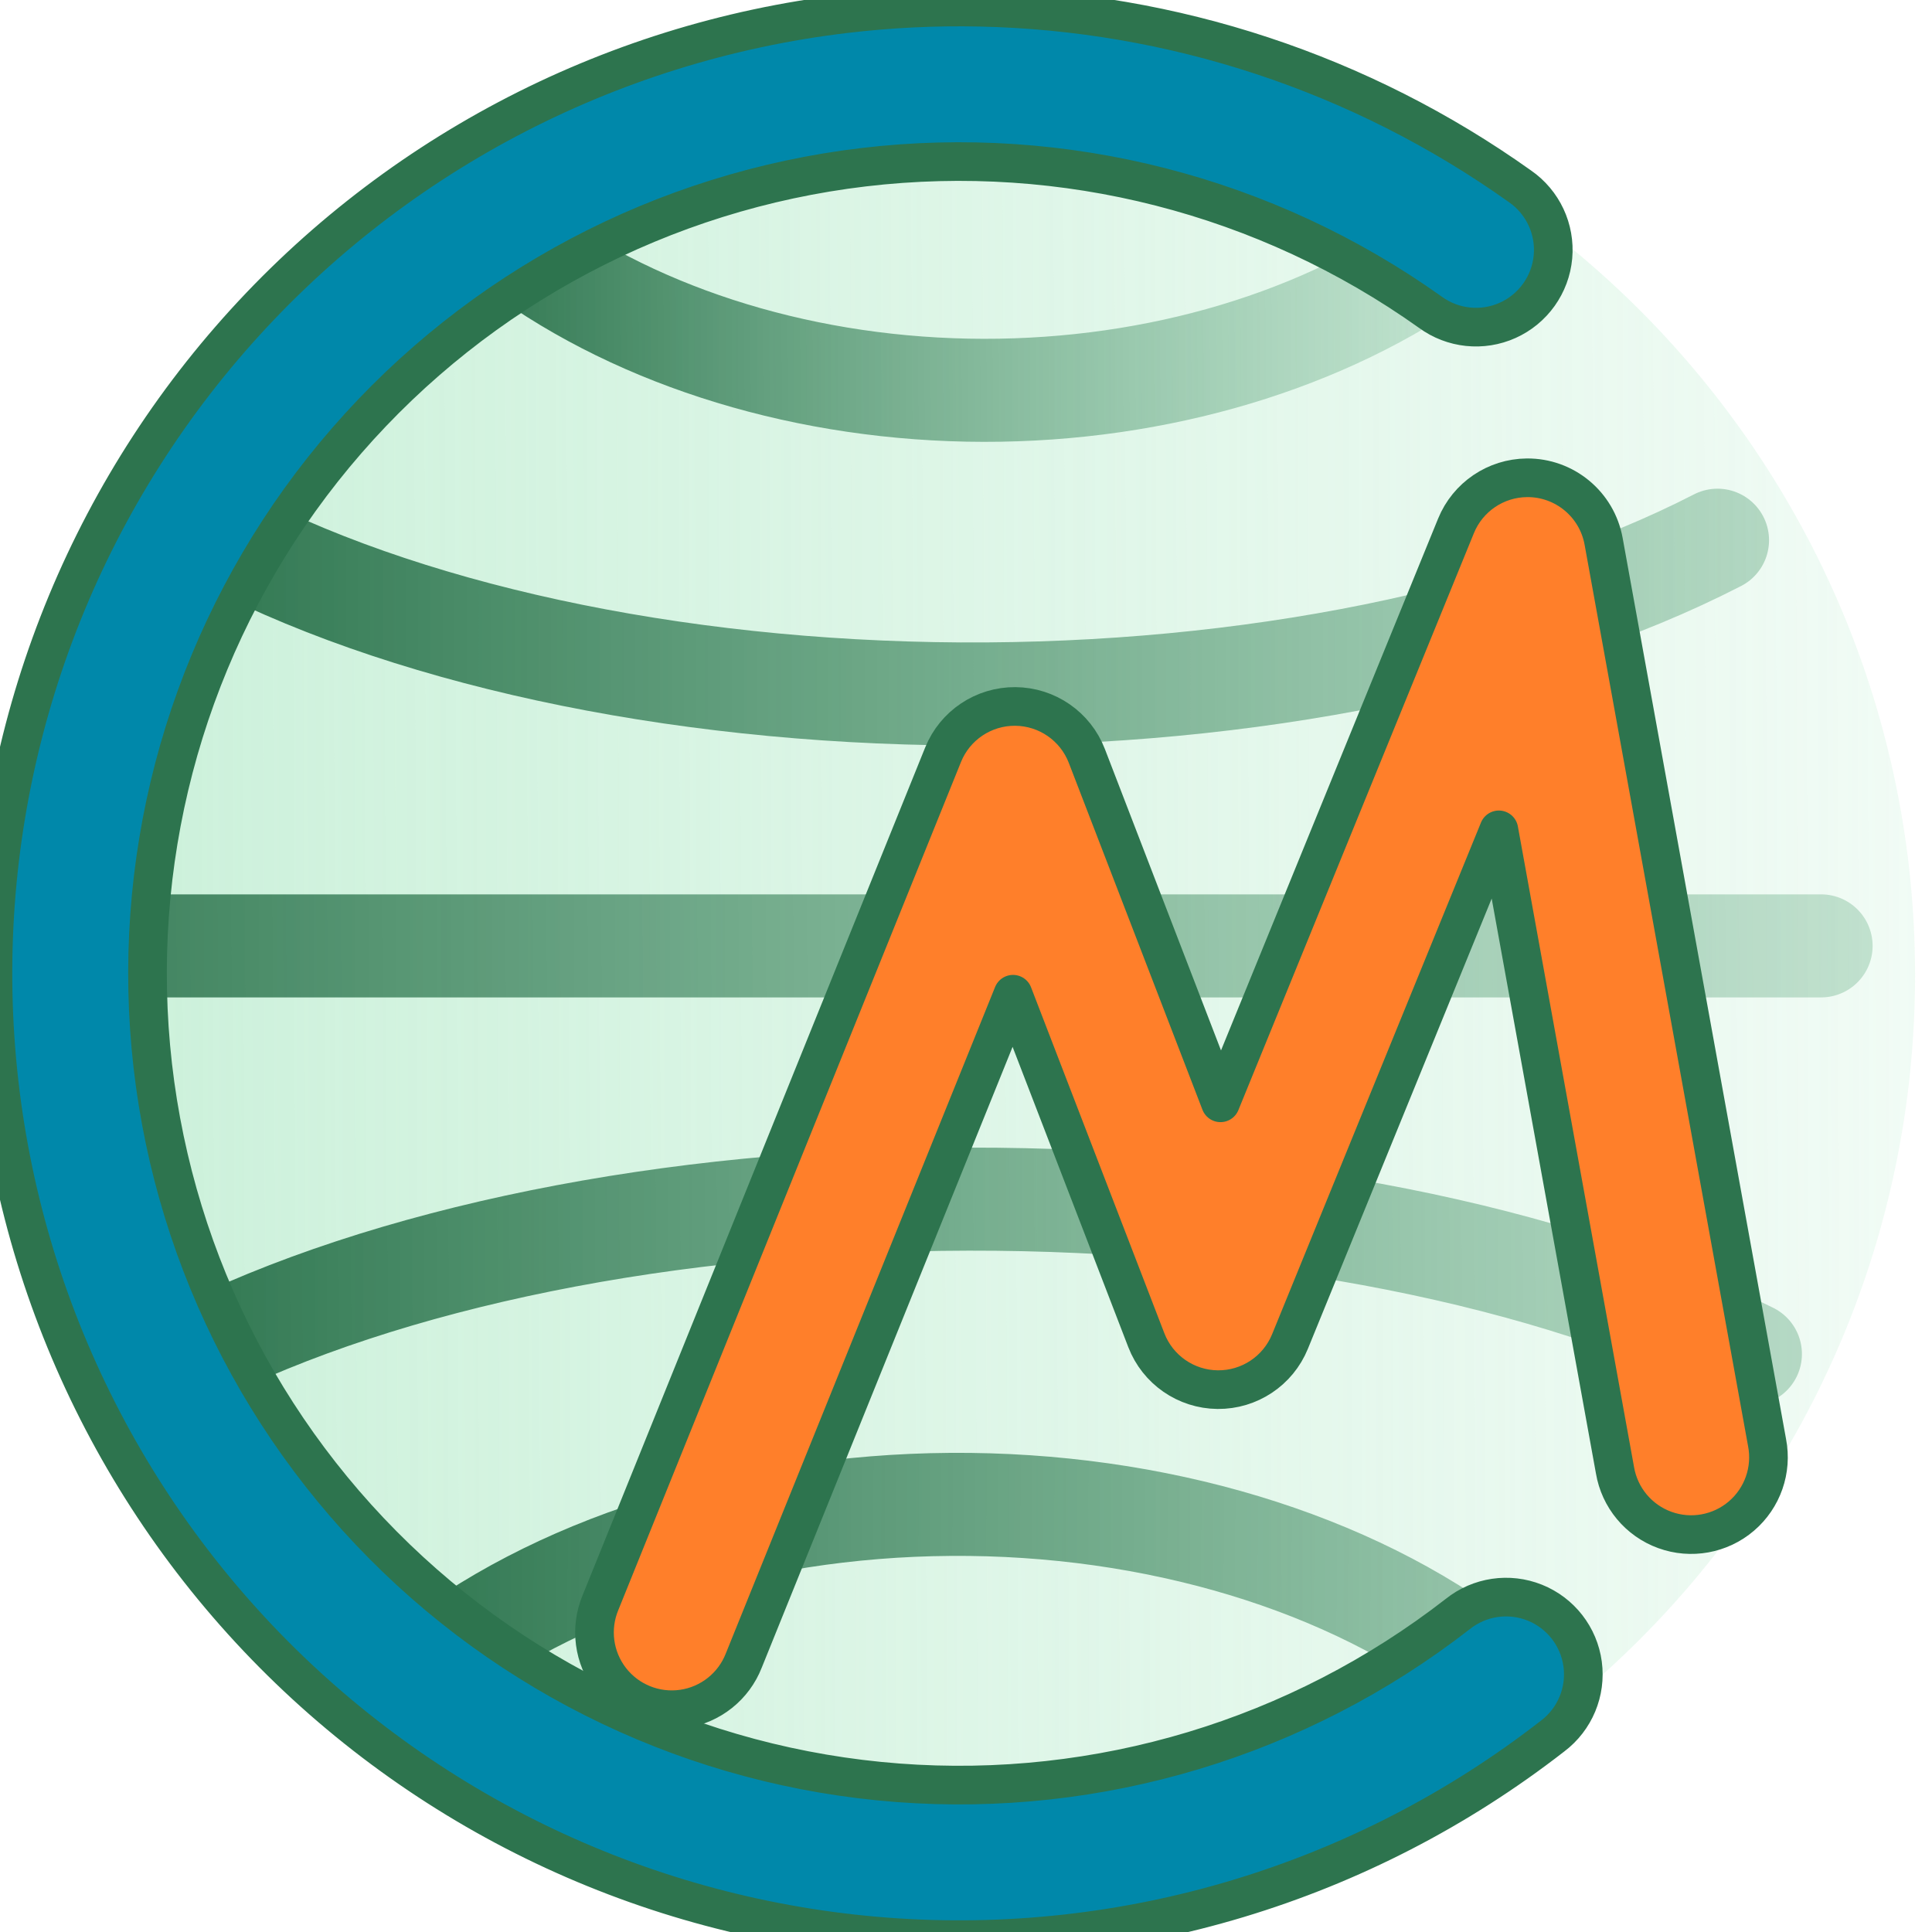
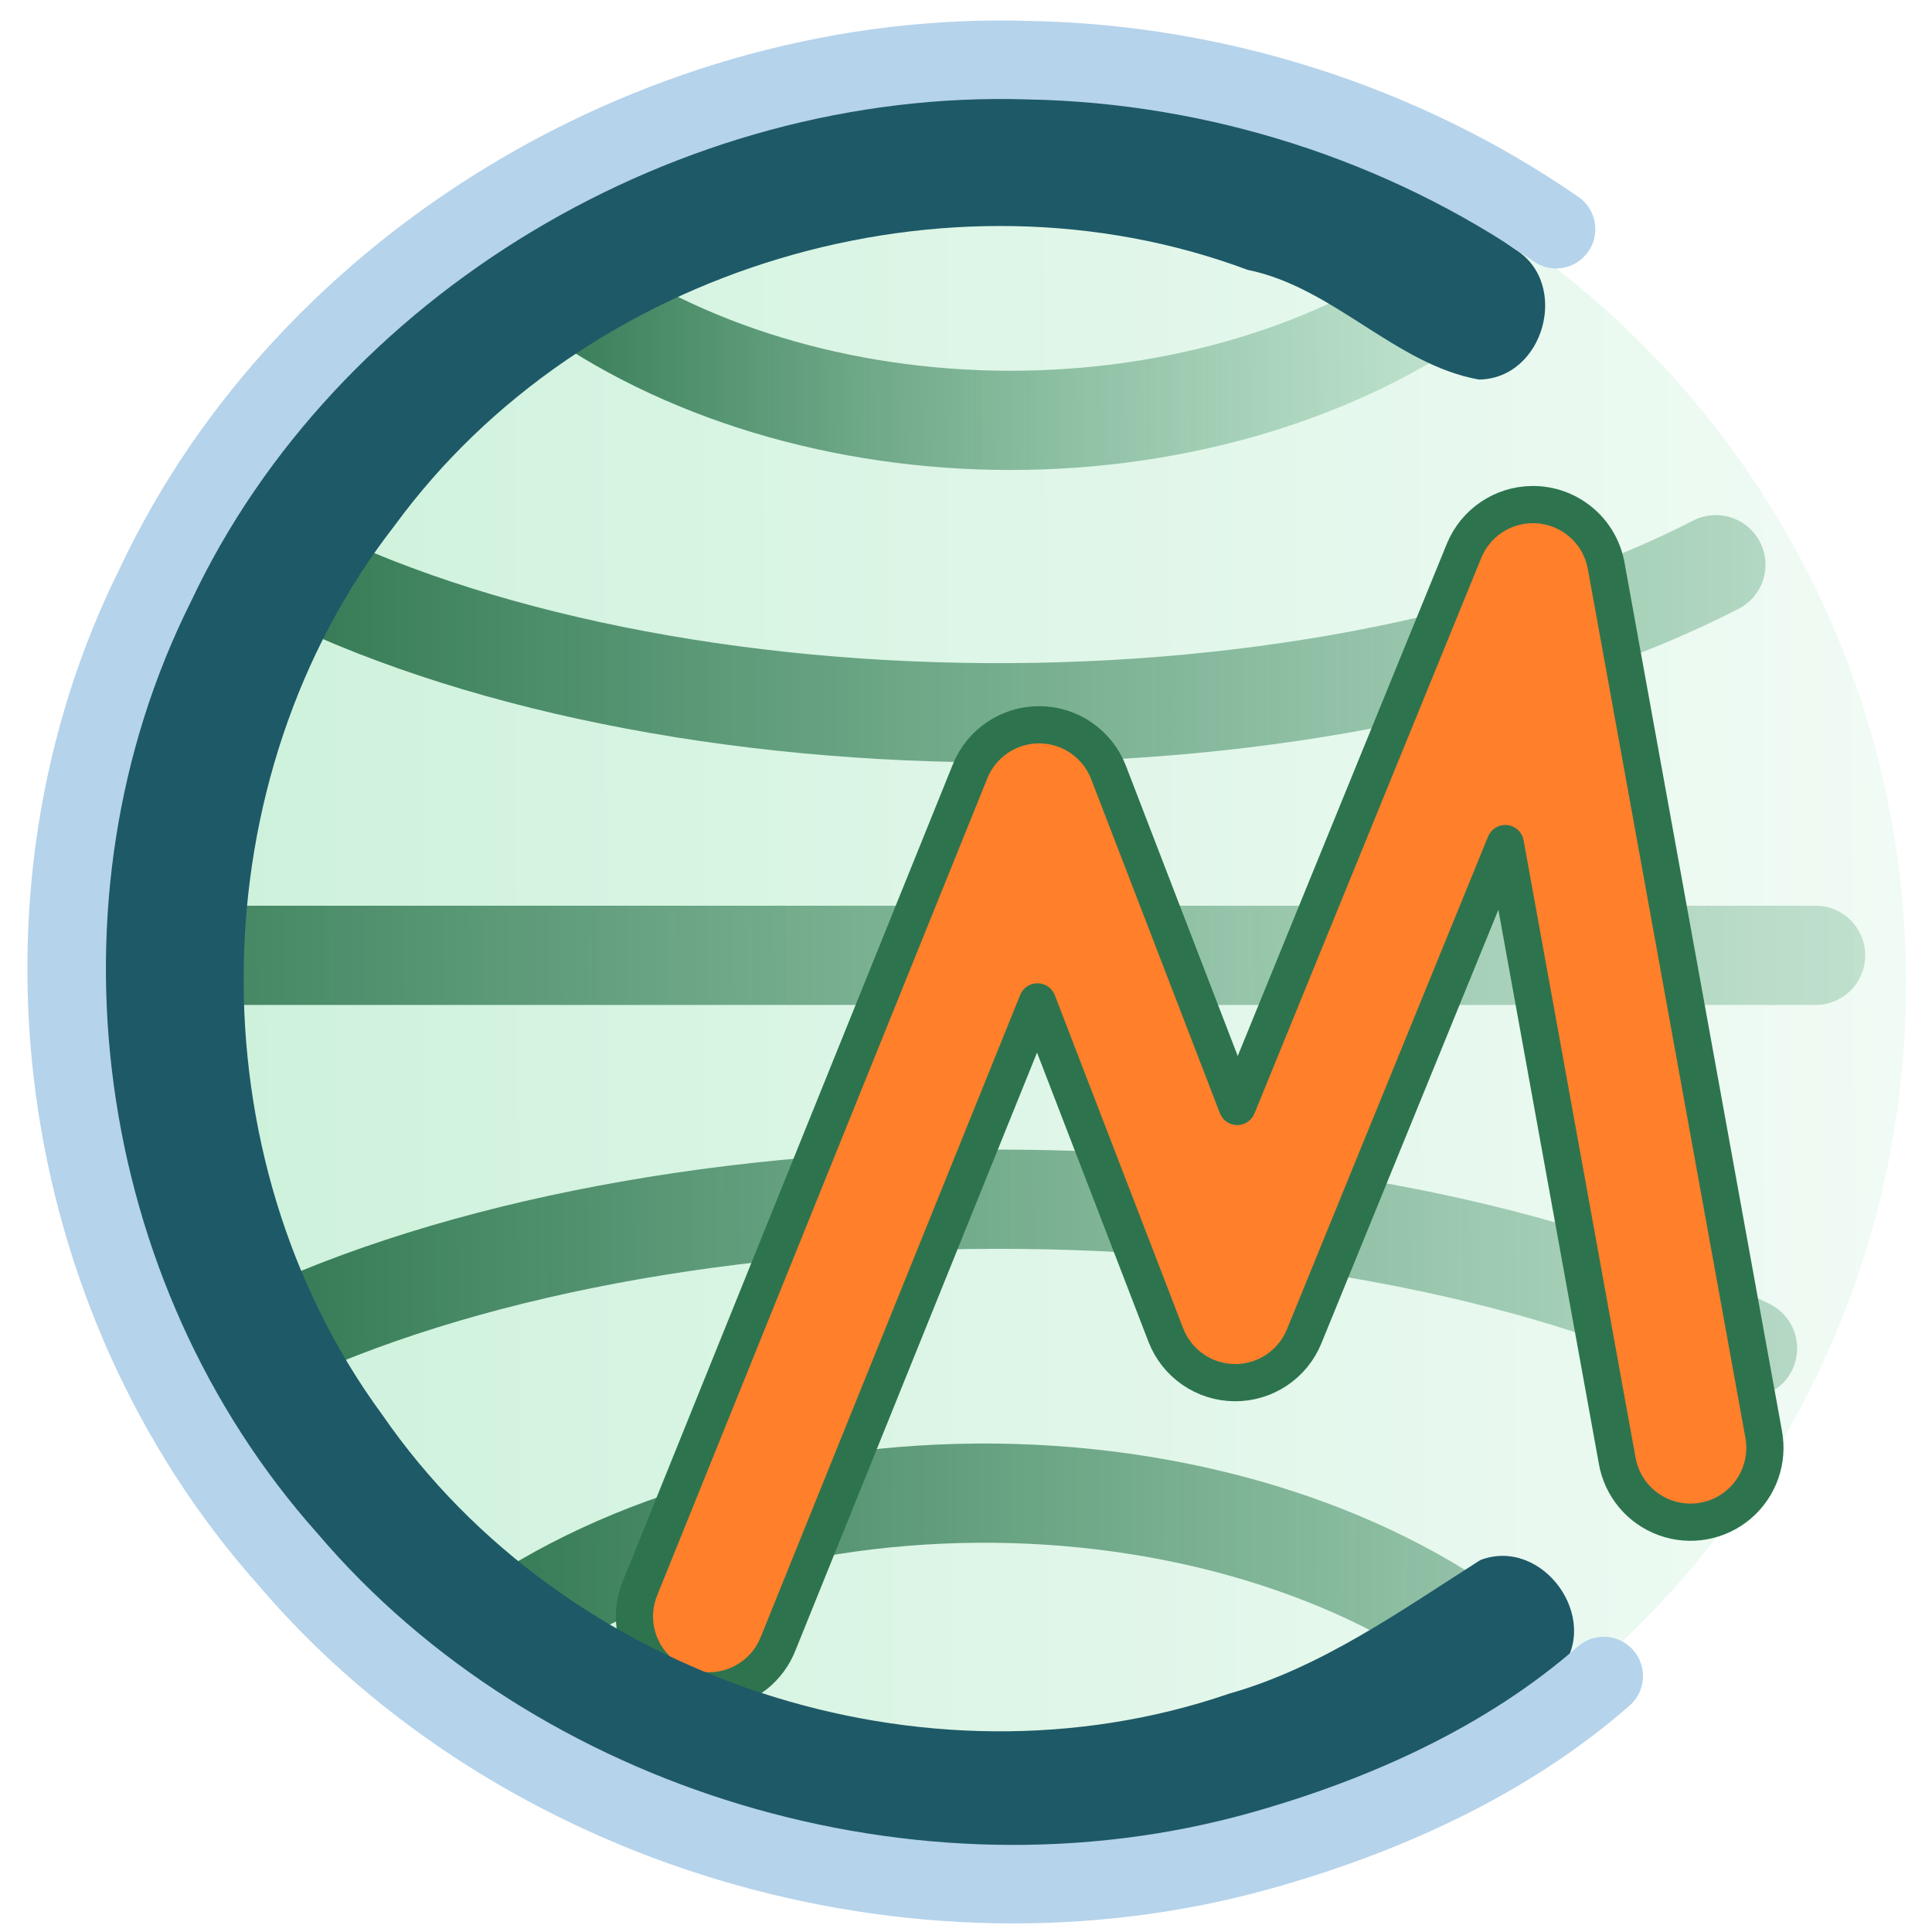
<svg xmlns="http://www.w3.org/2000/svg" xmlns:ns1="http://www.openswatchbook.org/uri/2009/osb" xmlns:xlink="http://www.w3.org/1999/xlink" width="1200" height="1200" viewBox="0 0 1200 1200" id="svg3336" version="1.1">
  <defs id="defs3338">
    <linearGradient id="linearGradient5929">
      <stop id="stop5931" offset="0" style="stop-color:#2d744e;stop-opacity:1" />
      <stop id="stop5933" offset="1" style="stop-color:#afe9c6;stop-opacity:0;" />
    </linearGradient>
    <linearGradient id="linearGradient5869">
      <stop style="stop-color:#afe9c6;stop-opacity:1;" offset="0" id="stop5871" />
-       <stop style="stop-color:#afe9c6;stop-opacity:0;" offset="1" id="stop5873" />
+       <stop style="stop-color:#ffffff;stop-opacity:1" offset="1" id="stop5873" />
    </linearGradient>
    <linearGradient id="linearGradient4335" ns1:paint="gradient">
      <stop style="stop-color:#ff7f2a;stop-opacity:1;" offset="0" id="stop4337" />
      <stop style="stop-color:#ff7f2a;stop-opacity:0;" offset="1" id="stop4339" />
    </linearGradient>
    <linearGradient id="linearGradient4160" ns1:paint="gradient">
      <stop style="stop-color:#2a7fff;stop-opacity:1;" offset="0" id="stop4162" />
      <stop style="stop-color:#2a7fff;stop-opacity:0;" offset="1" id="stop4164" />
    </linearGradient>
-     <linearGradient xlink:href="#linearGradient5869" id="linearGradient5879" x1="25.861" y1="444.469" x2="1634.59" y2="438.885" gradientUnits="userSpaceOnUse" />
-     <linearGradient xlink:href="#linearGradient5929" id="linearGradient5903" x1="233.427" y1="-825.961" x2="2024.961" y2="-837.13" gradientUnits="userSpaceOnUse" />
-     <linearGradient xlink:href="#linearGradient5929" id="linearGradient5905" x1="89.273" y1="-632.91" x2="2022.638" y2="-621.741" gradientUnits="userSpaceOnUse" />
-     <linearGradient xlink:href="#linearGradient5929" id="linearGradient5907" x1="32.111" y1="426.522" x2="2016.332" y2="415.353" gradientUnits="userSpaceOnUse" />
-     <linearGradient xlink:href="#linearGradient5929" id="linearGradient5909" x1="102.698" y1="219.503" x2="2013.377" y2="219.503" gradientUnits="userSpaceOnUse" />
-     <linearGradient xlink:href="#linearGradient5929" id="linearGradient5911" x1="286.892" y1="34.847" x2="1269.799" y2="29.263" gradientUnits="userSpaceOnUse" />
+     <linearGradient xlink:href="#linearGradient5869" id="linearGradient5879" x1="25.861" y1="444.469" x2="1634.59" y2="438.885" gradientUnits="userSpaceOnUse" gradientTransform="matrix(0.9629515,0,0,0.9629515,38.62977,21.67487)" />
+     <linearGradient xlink:href="#linearGradient5929" id="linearGradient5903" x1="233.427" y1="-825.961" x2="2024.961" y2="-837.13" gradientUnits="userSpaceOnUse" gradientTransform="matrix(0.9629515,0,0,0.9629515,38.62977,-21.67487)" />
+     <linearGradient xlink:href="#linearGradient5929" id="linearGradient5905" x1="89.273" y1="-632.91" x2="2022.638" y2="-621.741" gradientUnits="userSpaceOnUse" gradientTransform="matrix(0.9629515,0,0,0.9629515,38.62977,-21.67487)" />
+     <linearGradient xlink:href="#linearGradient5929" id="linearGradient5907" x1="32.111" y1="426.522" x2="2016.332" y2="415.353" gradientUnits="userSpaceOnUse" gradientTransform="matrix(0.9629515,0,0,0.9629515,38.62977,21.67487)" />
+     <linearGradient xlink:href="#linearGradient5929" id="linearGradient5909" x1="102.698" y1="219.503" x2="2013.377" y2="219.503" gradientUnits="userSpaceOnUse" gradientTransform="matrix(0.9629515,0,0,0.9629515,38.62977,21.67487)" />
+     <linearGradient xlink:href="#linearGradient5929" id="linearGradient5911" x1="286.892" y1="34.847" x2="1269.799" y2="29.263" gradientUnits="userSpaceOnUse" gradientTransform="matrix(0.9629515,0,0,0.9629515,38.62977,21.67487)" />
  </defs>
  <g id="layer1" transform="translate(-3.920292,160.9822)">
-     <circle style="opacity:0.653;fill:url(#linearGradient5879);fill-opacity:1;stroke:none;stroke-width:96;stroke-linecap:round;stroke-miterlimit:4;stroke-dasharray:none;stroke-opacity:1;stroke-linejoin:round" id="path5865" cx="609.638" cy="444.469" r="583.777" />
-     <path style="fill:none;stroke:url(#linearGradient5909);stroke-width:64;stroke-linecap:round;stroke-linejoin:round;stroke-miterlimit:4;stroke-dasharray:none;stroke-opacity:1;fill-opacity:1" id="path4188-7" d="M 1070.7,174.552 A 623.105,289.237 0 0 1 600.274,270.041 623.105,289.237 0 0 1 135.099,169.161" />
-     <path style="fill:none;fill-rule:evenodd;stroke:url(#linearGradient5907);stroke-width:64;stroke-linecap:round;stroke-linejoin:round;stroke-miterlimit:4;stroke-dasharray:none;stroke-opacity:0.914;fill-opacity:1" d="m 64.567,426.522 1070.467,0" id="path4241" />
-     <path style="fill:none;stroke:url(#linearGradient5905);stroke-width:64;stroke-linecap:round;stroke-linejoin:round;stroke-miterlimit:4;stroke-dasharray:none;stroke-opacity:1;fill-opacity:1" id="path4188-7-6" d="m 1091.127,-680.018 a 646.749,287.244 0 0 1 -485.623,96.195 646.749,287.244 0 0 1 -483.824,-97.967" transform="scale(1,-1)" />
-     <path style="fill:none;stroke:url(#linearGradient5911);stroke-width:64;stroke-linecap:round;stroke-linejoin:round;stroke-miterlimit:4;stroke-dasharray:none;stroke-opacity:1;fill-opacity:1" id="path4188-7-62" d="M 896.77,-0.151 A 407.098,295.244 0 0 1 604.759,81.353 407.098,295.244 0 0 1 319.254,-11.488" />
-     <path style="fill:none;stroke:url(#linearGradient5903);stroke-width:64;stroke-linecap:round;stroke-linejoin:round;stroke-miterlimit:4;stroke-dasharray:none;stroke-opacity:1;fill-opacity:1" id="path4188-7-62-0" d="M 925.963,-873.53 A 433.62,291.459 0 0 1 594.256,-773.416 433.62,291.459 0 0 1 265.782,-878.235" transform="scale(1,-1)" />
-     <path style="color:#000000;font-style:normal;font-variant:normal;font-weight:normal;font-stretch:normal;font-size:medium;line-height:normal;font-family:sans-serif;text-indent:0;text-align:start;text-decoration:none;text-decoration-line:none;text-decoration-style:solid;text-decoration-color:#000000;letter-spacing:normal;word-spacing:normal;text-transform:none;direction:ltr;block-progression:tb;writing-mode:lr-tb;baseline-shift:baseline;text-anchor:start;white-space:normal;clip-rule:nonzero;display:inline;overflow:visible;visibility:visible;opacity:1;isolation:auto;mix-blend-mode:normal;color-interpolation:sRGB;color-interpolation-filters:linearRGB;solid-color:#000000;solid-opacity:1;fill:#ff7f2a;fill-opacity:1;fill-rule:evenodd;stroke:#2d744e;stroke-width:24;stroke-linecap:round;stroke-linejoin:round;stroke-miterlimit:4;stroke-dasharray:none;stroke-dashoffset:0;stroke-opacity:1;color-rendering:auto;image-rendering:auto;shape-rendering:auto;text-rendering:auto;enable-background:accumulate" d="m 952.289,135.779 a 48.005,48.005 0 0 0 -44.01,29.844 l -146.289,358.375 -83.018,-215.455 a 48.005,48.005 0 0 0 -89.295,-0.725 L 376.9,834.402 a 48.005,48.005 0 1 0 89.01,35.967 l 167.211,-413.82 82.791,214.867 a 48.005,48.005 0 0 0 89.23,0.883 L 934.889,354.451 1007.002,752.117 a 48.005,48.005 0 1 0 94.461,-17.129 L 999.949,175.199 A 48.005,48.005 0 0 0 952.289,135.779 Z" id="path4325" />
-     <path style="color:#000000;font-style:normal;font-variant:normal;font-weight:normal;font-stretch:normal;font-size:medium;line-height:normal;font-family:sans-serif;text-indent:0;text-align:start;text-decoration:none;text-decoration-line:none;text-decoration-style:solid;text-decoration-color:#000000;letter-spacing:normal;word-spacing:normal;text-transform:none;direction:ltr;block-progression:tb;writing-mode:lr-tb;baseline-shift:baseline;text-anchor:start;white-space:normal;clip-rule:nonzero;display:inline;overflow:visible;visibility:visible;opacity:1;isolation:auto;mix-blend-mode:normal;color-interpolation:sRGB;color-interpolation-filters:linearRGB;solid-color:#000000;solid-opacity:1;fill:#0088aa;fill-opacity:1;fill-rule:nonzero;stroke:#2d744e;stroke-width:24;stroke-linecap:round;stroke-linejoin:round;stroke-miterlimit:4;stroke-dasharray:none;stroke-dashoffset:0;stroke-opacity:1;color-rendering:auto;image-rendering:auto;shape-rendering:auto;text-rendering:auto;enable-background:accumulate" d="m 612.318,-156.5 c -27.662,-0.58 -55.473,0.751 -83.238,4.043 C 380.999,-134.901 244.724,-62.827 146.865,49.689 49.007,162.205 -3.474,307.159 -0.326,456.244 2.822,605.329 61.374,747.939 163.895,856.225 266.415,964.51 405.611,1030.766 554.301,1042.057 702.991,1053.347 850.597,1008.868 968.293,917.305 A 48.005,48.005 0 1 0 909.346,841.533 C 810.455,918.467 686.503,955.819 561.57,946.332 436.638,936.845 319.747,881.206 233.607,790.223 147.467,699.239 98.297,579.483 95.652,454.219 93.008,328.955 137.078,207.228 219.301,112.689 301.524,18.151 415.962,-42.374 540.383,-57.125 664.803,-71.876 790.222,-39.788 892.271,32.902 a 48.005,48.005 0 1 0 55.697,-78.191 C 849.286,-115.582 732.188,-153.987 612.318,-156.5 Z" id="path5867" />
+     <circle style="opacity:0.653;fill:url(#linearGradient5879);fill-opacity:1;stroke:none;stroke-width:96;stroke-linecap:round;stroke-linejoin:round;stroke-miterlimit:4;stroke-dasharray:none;stroke-opacity:1" id="path5865" cx="625.682" cy="449.677" r="562.149" />
+     <path style="fill:none;fill-opacity:1;stroke:url(#linearGradient5909);stroke-width:61.629;stroke-linecap:round;stroke-linejoin:round;stroke-miterlimit:4;stroke-dasharray:none;stroke-opacity:1" id="path4188-7" d="M 1069.662,189.76 A 600.02,278.522 0 0 1 616.664,281.711 600.02,278.522 0 0 1 168.724,184.568" />
+     <path style="fill:none;fill-opacity:1;fill-rule:evenodd;stroke:url(#linearGradient5907);stroke-width:61.629;stroke-linecap:round;stroke-linejoin:round;stroke-miterlimit:4;stroke-dasharray:none;stroke-opacity:0.914" d="m 100.805,432.395 1030.808,0" id="path4241" />
+     <path style="fill:none;fill-opacity:1;stroke:url(#linearGradient5905);stroke-width:61.629;stroke-linecap:round;stroke-linejoin:round;stroke-miterlimit:4;stroke-dasharray:none;stroke-opacity:1" id="path4188-7-6" d="m 1089.332,-676.499 a 622.788,276.602 0 0 1 -467.632,92.631 622.788,276.602 0 0 1 -465.899,-94.338" transform="scale(1,-1)" />
+     <path style="fill:none;fill-opacity:1;stroke:url(#linearGradient5911);stroke-width:61.629;stroke-linecap:round;stroke-linejoin:round;stroke-miterlimit:4;stroke-dasharray:none;stroke-opacity:1" id="path4188-7-62" d="M 902.176,21.529 A 392.015,284.306 0 0 1 620.983,100.014 392.015,284.306 0 0 1 346.055,10.612" />
+     <path style="fill:none;fill-opacity:1;stroke:url(#linearGradient5903);stroke-width:61.629;stroke-linecap:round;stroke-linejoin:round;stroke-miterlimit:4;stroke-dasharray:none;stroke-opacity:1" id="path4188-7-62-0" d="M 930.287,-862.842 A 417.555,280.661 0 0 1 610.87,-766.437 417.555,280.661 0 0 1 294.565,-867.372" transform="scale(1,-1)" />
+     <path style="color:#000000;font-style:normal;font-variant:normal;font-weight:normal;font-stretch:normal;font-size:medium;line-height:normal;font-family:sans-serif;text-indent:0;text-align:start;text-decoration:none;text-decoration-line:none;text-decoration-style:solid;text-decoration-color:#000000;letter-spacing:normal;word-spacing:normal;text-transform:none;direction:ltr;block-progression:tb;writing-mode:lr-tb;baseline-shift:baseline;text-anchor:start;white-space:normal;clip-rule:nonzero;display:inline;overflow:visible;visibility:visible;opacity:1;isolation:auto;mix-blend-mode:normal;color-interpolation:sRGB;color-interpolation-filters:linearRGB;solid-color:#000000;solid-opacity:1;fill:#ff7f2a;fill-opacity:1;fill-rule:evenodd;stroke:#2d744e;stroke-width:23.111;stroke-linecap:round;stroke-linejoin:round;stroke-miterlimit:4;stroke-dasharray:none;stroke-dashoffset:0;stroke-opacity:1;color-rendering:auto;image-rendering:auto;shape-rendering:auto;text-rendering:auto;enable-background:accumulate" d="m 955.638,152.424 a 46.226,46.226 0 0 0 -42.379,28.738 L 772.389,526.26 692.448,318.787 a 46.226,46.226 0 0 0 -85.987,-0.698 L 401.567,825.164 a 46.226,46.226 0 1 0 85.712,34.634 l 161.016,-398.489 79.724,206.907 a 46.226,46.226 0 0 0 85.925,0.85 l 124.939,-306.072 69.442,382.933 a 46.226,46.226 0 1 0 90.961,-16.494 l -97.753,-539.05 a 46.226,46.226 0 0 0 -45.894,-37.959 z" id="path4325" />
+     <path style="color:#000000;font-style:normal;font-variant:normal;font-weight:normal;font-stretch:normal;font-size:medium;line-height:normal;font-family:sans-serif;text-indent:0;text-align:start;text-decoration:none;text-decoration-line:none;text-decoration-style:solid;text-decoration-color:#000000;letter-spacing:normal;word-spacing:normal;text-transform:none;direction:ltr;block-progression:tb;writing-mode:lr-tb;baseline-shift:baseline;text-anchor:start;white-space:normal;clip-rule:nonzero;display:inline;overflow:visible;visibility:visible;opacity:1;isolation:auto;mix-blend-mode:normal;color-interpolation:sRGB;color-interpolation-filters:linearRGB;solid-color:#000000;solid-opacity:1;fill:#1e5967;fill-opacity:1;fill-rule:nonzero;stroke:none;stroke-width:23.111;stroke-linecap:round;stroke-linejoin:round;stroke-miterlimit:4;stroke-dasharray:none;stroke-dashoffset:0;stroke-opacity:1;color-rendering:auto;image-rendering:auto;shape-rendering:auto;text-rendering:auto;enable-background:accumulate" d="M 633.746,-109.294 C 418.739,-116.385 207.727,14.684 118.588,210.41 c -92.5,191.279 -60.662,433.839 78.052,594.777 135.199,164.298 369.295,236.85 573.709,177.79 73.482,-21.286 145.663,-55.023 202.597,-106.605 25.934,-32.066 -10.954,-83.022 -49.515,-68.399 -49.554,31.486 -98.634,66.781 -156.299,83.082 -188.411,64.681 -412.471,-9.074 -525.599,-173.047 C 123.701,557.803 126.883,322.429 249.013,165.474 366.485,4.699 592.312,-62.986 778.856,6.631 832.163,17.412 870.599,65.527 922.5,74.754 963.064,74.306 979.423,14.939 944.82,-6.226 854.554,-70.765 744.692,-107.156 633.746,-109.294 Z" id="path5867" />
+     <path style="color:#000000;font-style:normal;font-variant:normal;font-weight:normal;font-stretch:normal;font-size:medium;line-height:normal;font-family:sans-serif;text-indent:0;text-align:start;text-decoration:none;text-decoration-line:none;text-decoration-style:solid;text-decoration-color:#000000;letter-spacing:normal;word-spacing:normal;text-transform:none;direction:ltr;block-progression:tb;writing-mode:lr-tb;baseline-shift:baseline;text-anchor:start;white-space:normal;clip-rule:nonzero;display:inline;overflow:visible;visibility:visible;opacity:1;isolation:auto;mix-blend-mode:normal;color-interpolation:sRGB;color-interpolation-filters:linearRGB;solid-color:#000000;solid-opacity:1;fill:none;fill-opacity:1;fill-rule:nonzero;stroke:#b5d3eb;stroke-width:48.769;stroke-linecap:round;stroke-linejoin:round;stroke-miterlimit:4;stroke-dasharray:none;stroke-dashoffset:0;stroke-opacity:1;color-rendering:auto;image-rendering:auto;shape-rendering:auto;text-rendering:auto;enable-background:accumulate" d="M 970.407,-18.646 C 875.384,-84.362 759.732,-121.416 642.94,-123.592 416.602,-130.813 194.468,2.645 100.632,201.939 3.256,396.704 36.772,643.685 182.797,807.557 325.12,974.849 571.554,1048.724 786.741,988.587 c 77.355,-21.674 153.339,-56.026 213.274,-108.549" id="path5867-8" />
  </g>
</svg>
